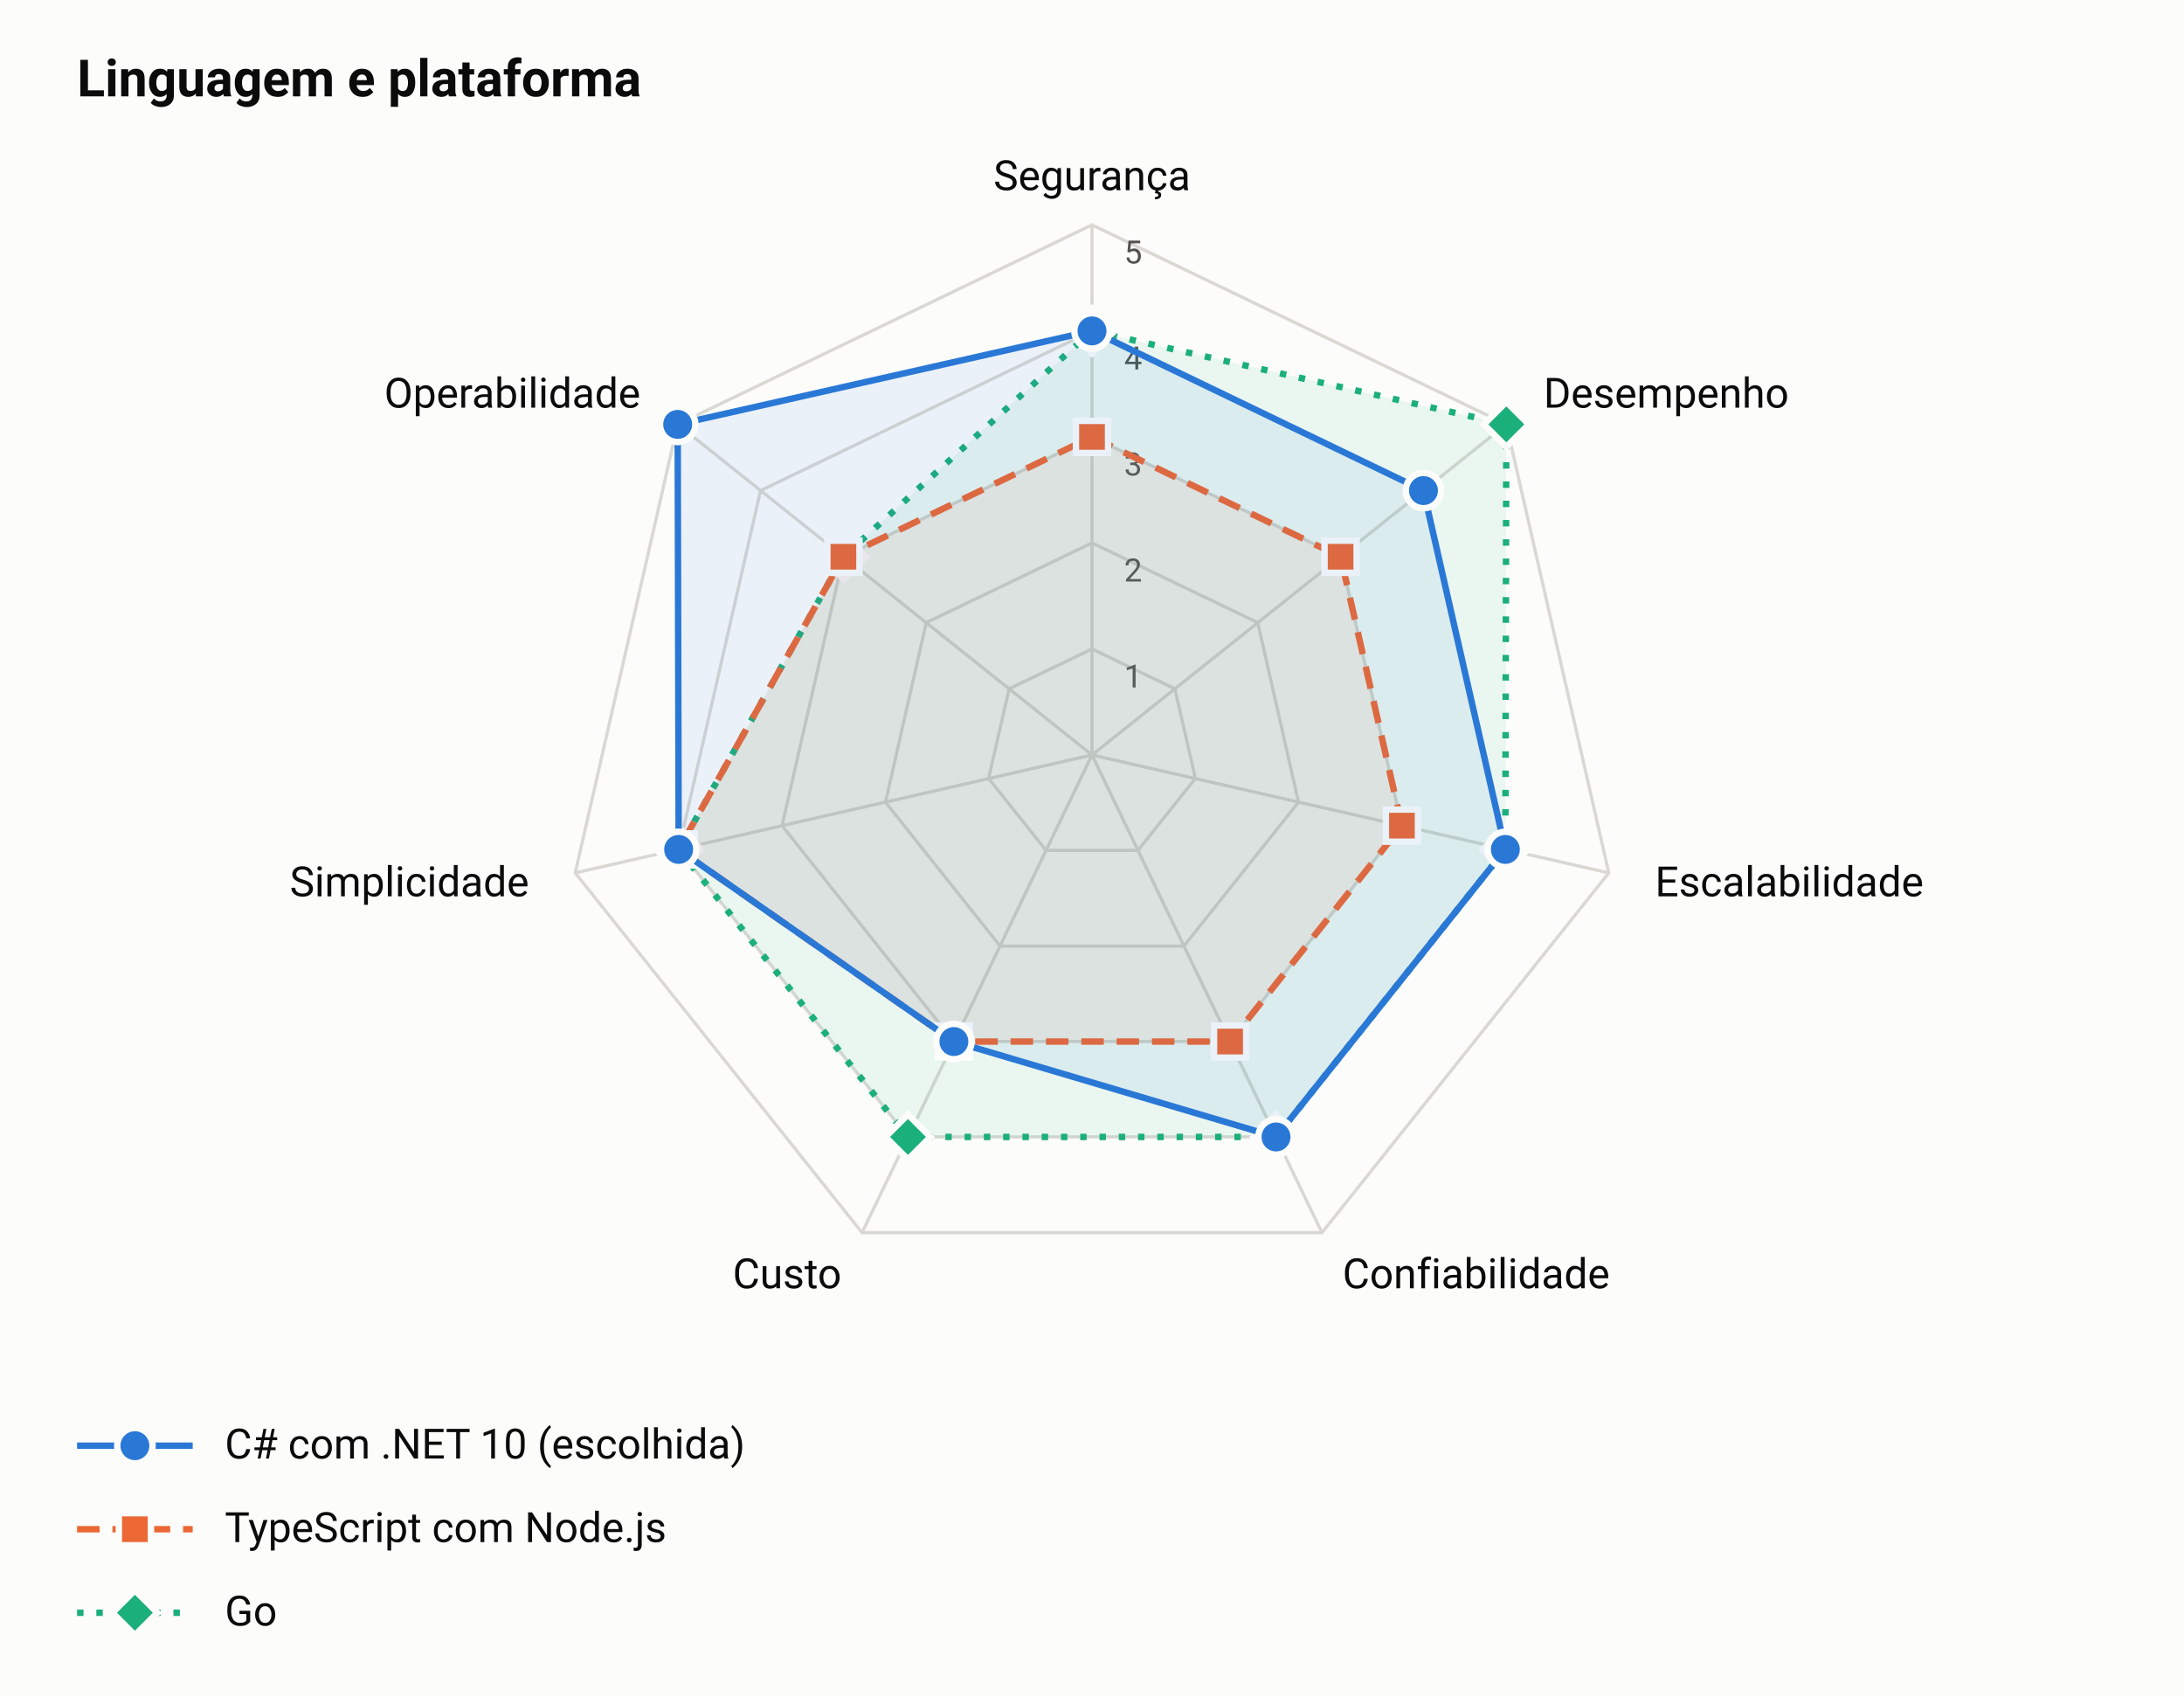
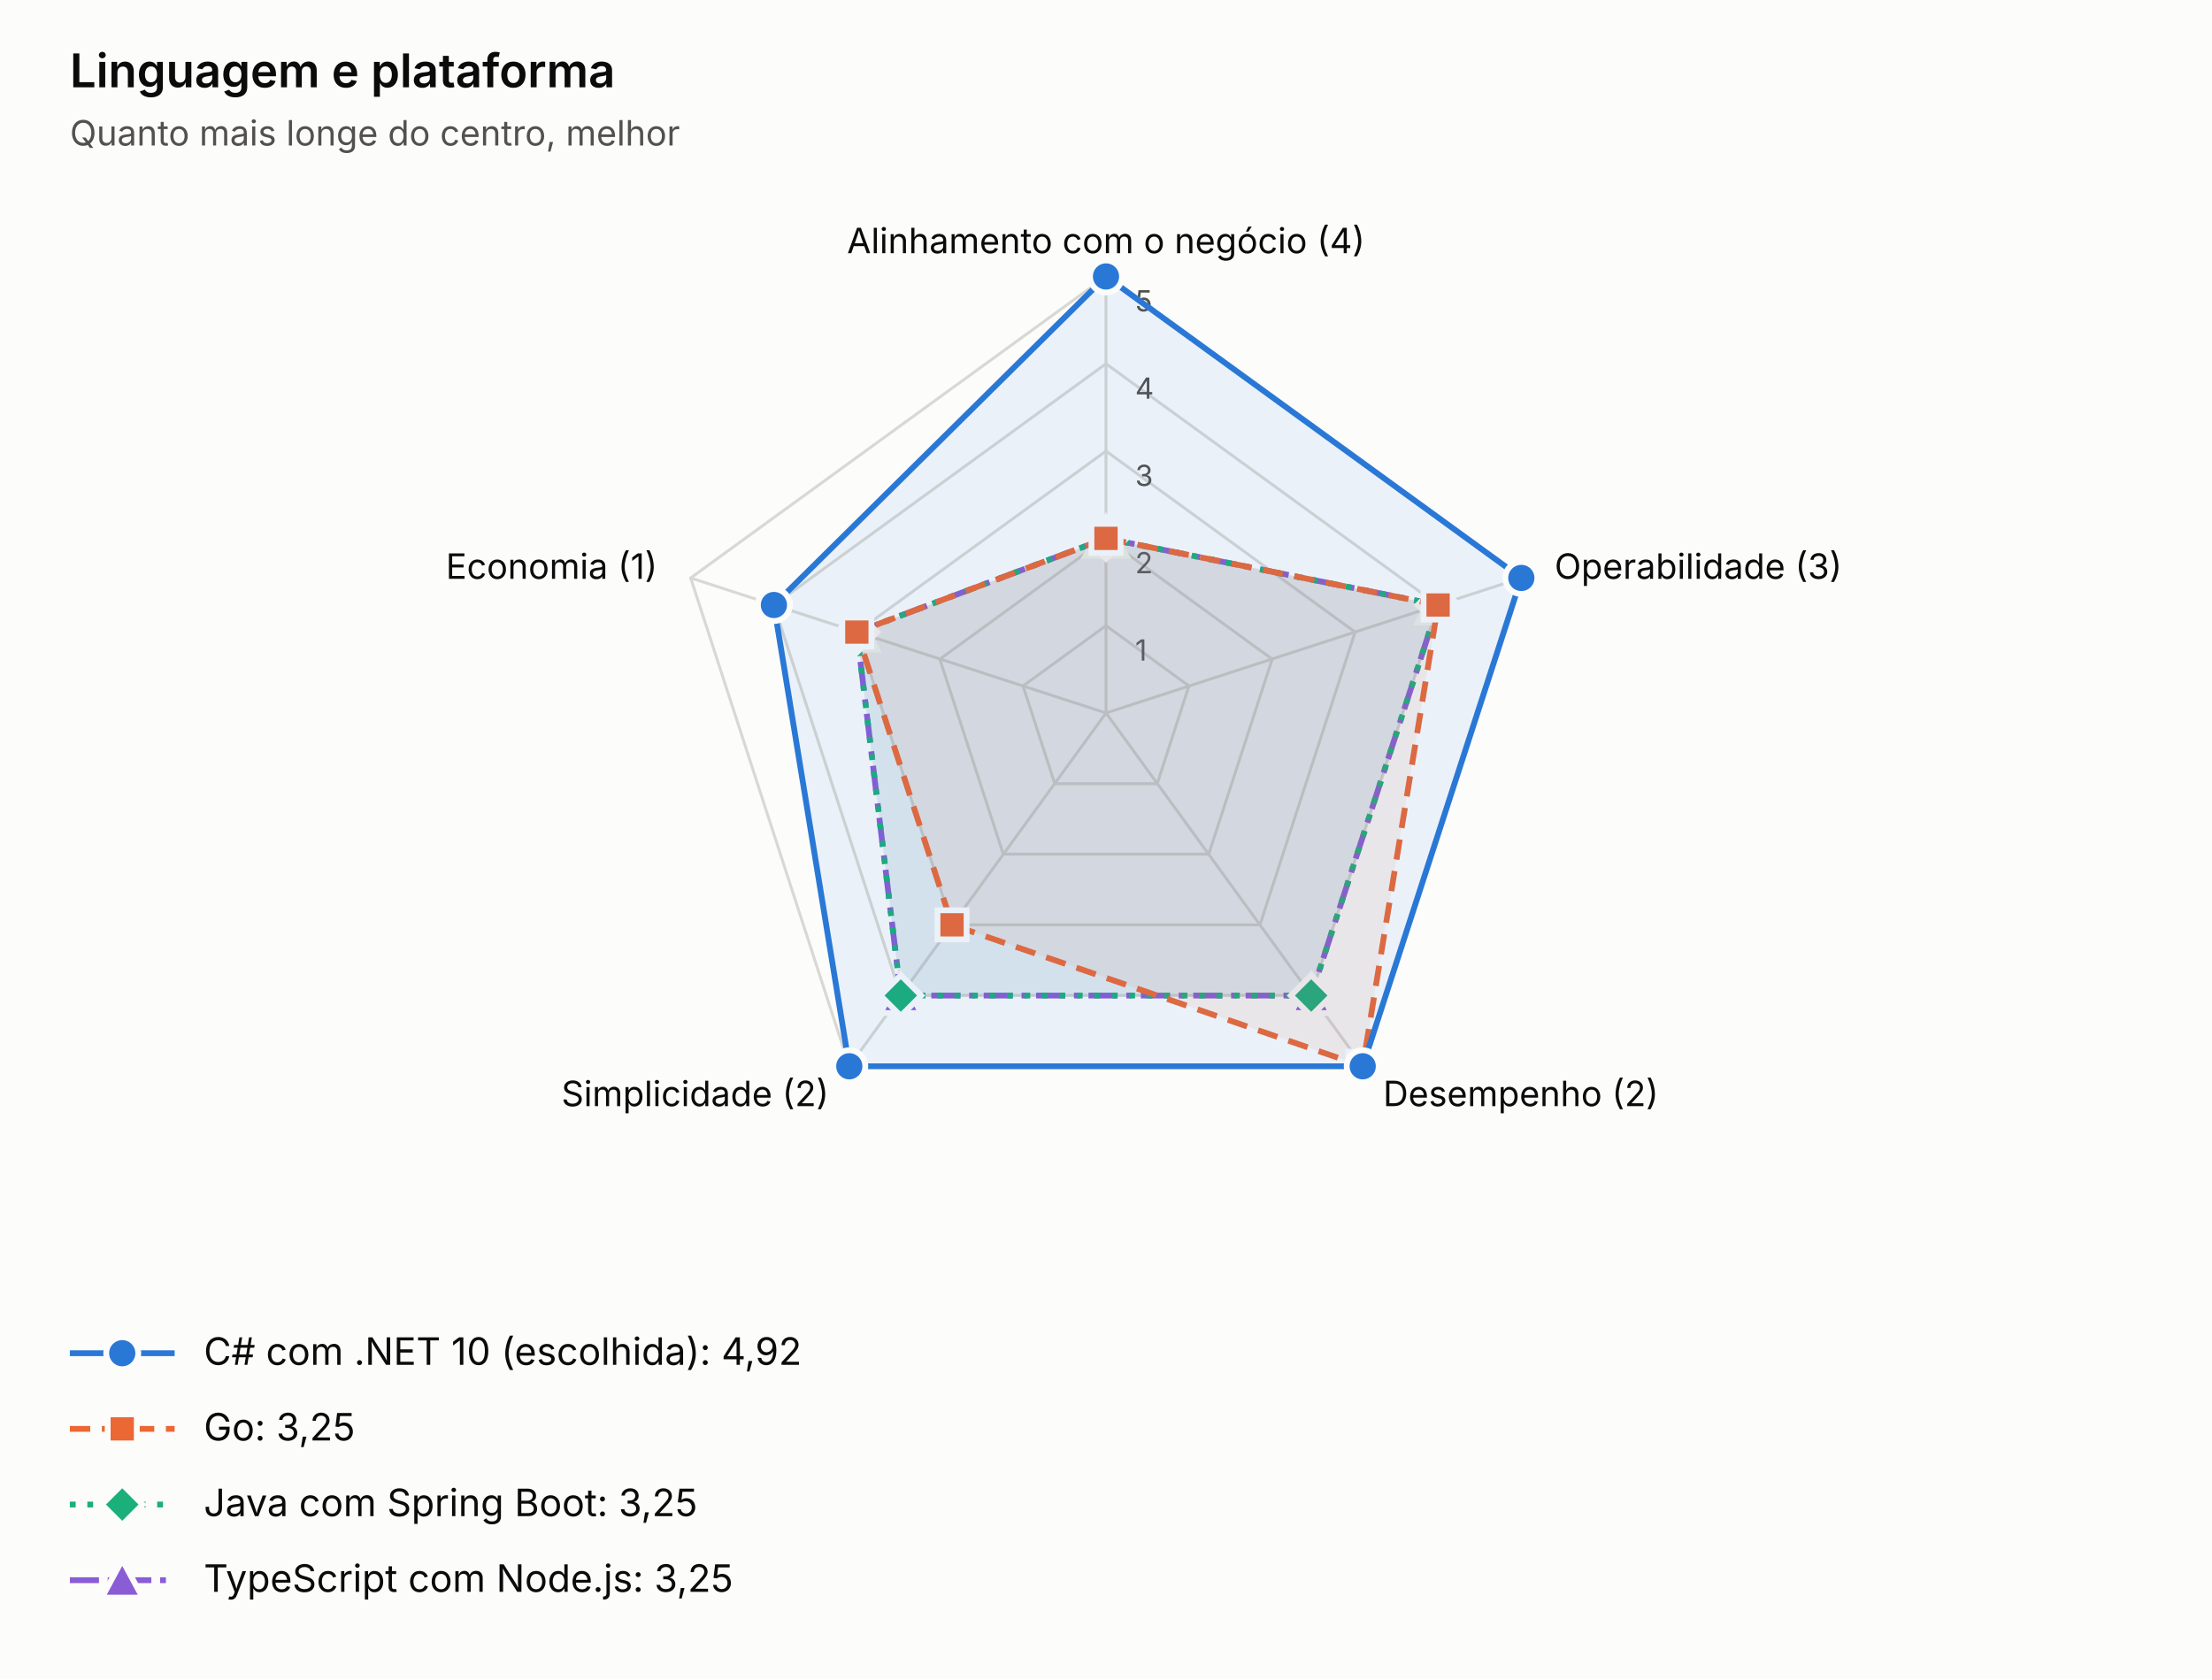
- <svg xmlns="http://www.w3.org/2000/svg" viewBox="0 0 680 528" role="img" aria-label="Linguagem e plataforma" font-family="-apple-system, 'Segoe UI', Roboto, Helvetica, Arial, sans-serif">
-   <rect width="680" height="528" fill="#fcfcfb" />
+ <svg xmlns="http://www.w3.org/2000/svg" viewBox="0 0 760 577" role="img" aria-label="Linguagem e plataforma" font-family="-apple-system, BlinkMacSystemFont, 'Segoe UI', sans-serif">
+   <rect width="760" height="577" fill="#fcfcfb" />
  <text x="24" y="30" font-size="16" font-weight="600" fill="#0b0b0b">Linguagem e plataforma</text>
-   <polygon points="340.0,202.0 365.8,214.4 372.2,242.3 354.3,264.7 325.7,264.7 307.8,242.3 314.2,214.4" fill="none" stroke="#d9d8d3" stroke-width="1" />
-   <text x="350.0" y="214.0" font-size="10" fill="#52514e">1</text>
-   <polygon points="340.0,169.0 391.6,193.8 404.3,249.7 368.6,294.5 311.4,294.5 275.7,249.7 288.4,193.8" fill="none" stroke="#d9d8d3" stroke-width="1" />
-   <text x="350.0" y="181.0" font-size="10" fill="#52514e">2</text>
-   <polygon points="340.0,136.0 417.4,173.3 436.5,257.0 383.0,324.2 297.0,324.2 243.5,257.0 262.6,173.3" fill="none" stroke="#d9d8d3" stroke-width="1" />
-   <text x="350.0" y="148.0" font-size="10" fill="#52514e">3</text>
-   <polygon points="340.0,103.0 443.2,152.7 468.7,264.4 397.3,353.9 282.7,353.9 211.3,264.4 236.8,152.7" fill="none" stroke="#d9d8d3" stroke-width="1" />
-   <text x="350.0" y="115.0" font-size="10" fill="#52514e">4</text>
-   <polygon points="340.0,70.0 469.0,132.1 500.9,271.7 411.6,383.7 268.4,383.7 179.1,271.7 211.0,132.1" fill="none" stroke="#d9d8d3" stroke-width="1" />
-   <text x="350.0" y="82.0" font-size="10" fill="#52514e">5</text>
-   <line x1="340" y1="235" x2="340.0" y2="70.0" stroke="#d9d8d3" stroke-width="1" />
-   <text x="340.0" y="59.2" text-anchor="middle" font-size="13" fill="#0b0b0b">Segurança</text>
-   <line x1="340" y1="235" x2="469.0" y2="132.1" stroke="#d9d8d3" stroke-width="1" />
-   <text x="480.6" y="126.9" text-anchor="start" font-size="13" fill="#0b0b0b">Desempenho</text>
-   <line x1="340" y1="235" x2="500.9" y2="271.7" stroke="#d9d8d3" stroke-width="1" />
-   <text x="515.3" y="279.0" text-anchor="start" font-size="13" fill="#0b0b0b">Escalabilidade</text>
-   <line x1="340" y1="235" x2="411.6" y2="383.7" stroke="#d9d8d3" stroke-width="1" />
-   <text x="418.0" y="401.0" text-anchor="start" font-size="13" fill="#0b0b0b">Confiabilidade</text>
-   <line x1="340" y1="235" x2="268.4" y2="383.7" stroke="#d9d8d3" stroke-width="1" />
-   <text x="262.0" y="401.0" text-anchor="end" font-size="13" fill="#0b0b0b">Custo</text>
-   <line x1="340" y1="235" x2="179.1" y2="271.7" stroke="#d9d8d3" stroke-width="1" />
-   <text x="164.7" y="279.0" text-anchor="end" font-size="13" fill="#0b0b0b">Simplicidade</text>
-   <line x1="340" y1="235" x2="211.0" y2="132.1" stroke="#d9d8d3" stroke-width="1" />
-   <text x="199.4" y="126.9" text-anchor="end" font-size="13" fill="#0b0b0b">Operabilidade</text>
-   <polygon points="340.0,103.0 469.0,132.1 468.7,264.4 397.3,353.9 282.7,353.9 211.3,264.4 262.6,173.3" fill="#1baf7a" fill-opacity="0.08" stroke="#1baf7a" stroke-width="2" stroke-linejoin="round" stroke-dasharray="2 4" />
-   <polygon points="340.0,96.0 347.0,103.0 340.0,110.0 333.0,103.0" fill="#1baf7a" stroke="#fcfcfb" stroke-width="2" />
-   <polygon points="469.0,125.1 476.0,132.1 469.0,139.1 462.0,132.1" fill="#1baf7a" stroke="#fcfcfb" stroke-width="2" />
-   <polygon points="468.7,257.4 475.7,264.4 468.7,271.4 461.7,264.4" fill="#1baf7a" stroke="#fcfcfb" stroke-width="2" />
-   <polygon points="397.3,346.9 404.3,353.9 397.3,360.9 390.3,353.9" fill="#1baf7a" stroke="#fcfcfb" stroke-width="2" />
-   <polygon points="282.7,346.9 289.7,353.9 282.7,360.9 275.7,353.9" fill="#1baf7a" stroke="#fcfcfb" stroke-width="2" />
-   <polygon points="211.3,257.4 218.3,264.4 211.3,271.4 204.3,264.4" fill="#1baf7a" stroke="#fcfcfb" stroke-width="2" />
-   <polygon points="262.6,166.3 269.6,173.3 262.6,180.3 255.6,173.3" fill="#1baf7a" stroke="#fcfcfb" stroke-width="2" />
-   <polygon points="340.0,136.0 417.4,173.3 436.5,257.0 383.0,324.2 297.0,324.2 211.3,264.4 262.6,173.3" fill="#eb6834" fill-opacity="0.08" stroke="#eb6834" stroke-width="2" stroke-linejoin="round" stroke-dasharray="7 4" />
-   <rect x="335.0" y="131.0" width="10" height="10" fill="#eb6834" stroke="#fcfcfb" stroke-width="2" />
-   <rect x="412.4" y="168.3" width="10" height="10" fill="#eb6834" stroke="#fcfcfb" stroke-width="2" />
-   <rect x="431.5" y="252.0" width="10" height="10" fill="#eb6834" stroke="#fcfcfb" stroke-width="2" />
-   <rect x="378.0" y="319.2" width="10" height="10" fill="#eb6834" stroke="#fcfcfb" stroke-width="2" />
-   <rect x="292.0" y="319.2" width="10" height="10" fill="#eb6834" stroke="#fcfcfb" stroke-width="2" />
-   <rect x="206.3" y="259.4" width="10" height="10" fill="#eb6834" stroke="#fcfcfb" stroke-width="2" />
-   <rect x="257.6" y="168.3" width="10" height="10" fill="#eb6834" stroke="#fcfcfb" stroke-width="2" />
-   <polygon points="340.0,103.0 443.2,152.7 468.7,264.4 397.3,353.9 297.0,324.2 211.3,264.4 211.0,132.1" fill="#2a78d6" fill-opacity="0.08" stroke="#2a78d6" stroke-width="2" stroke-linejoin="round" />
-   <circle cx="340.0" cy="103.0" r="5.5" fill="#2a78d6" stroke="#fcfcfb" stroke-width="2" />
-   <circle cx="443.2" cy="152.7" r="5.5" fill="#2a78d6" stroke="#fcfcfb" stroke-width="2" />
-   <circle cx="468.7" cy="264.4" r="5.5" fill="#2a78d6" stroke="#fcfcfb" stroke-width="2" />
-   <circle cx="397.3" cy="353.9" r="5.5" fill="#2a78d6" stroke="#fcfcfb" stroke-width="2" />
-   <circle cx="297.0" cy="324.2" r="5.5" fill="#2a78d6" stroke="#fcfcfb" stroke-width="2" />
-   <circle cx="211.3" cy="264.4" r="5.5" fill="#2a78d6" stroke="#fcfcfb" stroke-width="2" />
-   <circle cx="211.0" cy="132.1" r="5.5" fill="#2a78d6" stroke="#fcfcfb" stroke-width="2" />
-   <line x1="24" y1="450" x2="60" y2="450" stroke="#2a78d6" stroke-width="2" />
-   <circle cx="42.0" cy="450.0" r="5.5" fill="#2a78d6" stroke="#fcfcfb" stroke-width="2" />
-   <text x="70" y="454" font-size="13" fill="#0b0b0b">C# com .NET 10 (escolhida)</text>
-   <line x1="24" y1="476" x2="60" y2="476" stroke="#eb6834" stroke-width="2" stroke-dasharray="7 4" />
-   <rect x="37.0" y="471.0" width="10" height="10" fill="#eb6834" stroke="#fcfcfb" stroke-width="2" />
-   <text x="70" y="480" font-size="13" fill="#0b0b0b">TypeScript com Node.js</text>
-   <line x1="24" y1="502" x2="60" y2="502" stroke="#1baf7a" stroke-width="2" stroke-dasharray="2 4" />
-   <polygon points="42.0,495.0 49.0,502.0 42.0,509.0 35.0,502.0" fill="#1baf7a" stroke="#fcfcfb" stroke-width="2" />
-   <text x="70" y="506" font-size="13" fill="#0b0b0b">Go</text>
+   <text x="24" y="50" font-size="12" fill="#52514e">Quanto mais longe do centro, melhor</text>
+   <polygon points="380.0,215.0 408.5,235.7 397.6,269.3 362.4,269.3 351.5,235.7" fill="none" stroke="#d9d8d3" stroke-width="1" />
+   <text x="390.0" y="227.0" font-size="10" fill="#52514e">1</text>
+   <polygon points="380.0,185.0 437.1,226.5 415.3,293.5 344.7,293.5 322.9,226.5" fill="none" stroke="#d9d8d3" stroke-width="1" />
+   <text x="390.0" y="197.0" font-size="10" fill="#52514e">2</text>
+   <polygon points="380.0,155.0 465.6,217.2 432.9,317.8 327.1,317.8 294.4,217.2" fill="none" stroke="#d9d8d3" stroke-width="1" />
+   <text x="390.0" y="167.0" font-size="10" fill="#52514e">3</text>
+   <polygon points="380.0,125.0 494.1,207.9 450.5,342.1 309.5,342.1 265.9,207.9" fill="none" stroke="#d9d8d3" stroke-width="1" />
+   <text x="390.0" y="137.0" font-size="10" fill="#52514e">4</text>
+   <polygon points="380.0,95.0 522.7,198.6 468.2,366.4 291.8,366.4 237.3,198.6" fill="none" stroke="#d9d8d3" stroke-width="1" />
+   <text x="390.0" y="107.0" font-size="10" fill="#52514e">5</text>
+   <line x1="380" y1="245" x2="380.0" y2="95.0" stroke="#d9d8d3" stroke-width="1" />
+   <text x="380.0" y="87.0" text-anchor="middle" font-size="12" fill="#0b0b0b">Alinhamento com o negócio (4)</text>
+   <line x1="380" y1="245" x2="522.7" y2="198.6" stroke="#d9d8d3" stroke-width="1" />
+   <text x="534.1" y="198.9" text-anchor="start" font-size="12" fill="#0b0b0b">Operabilidade (3)</text>
+   <line x1="380" y1="245" x2="468.2" y2="366.4" stroke="#d9d8d3" stroke-width="1" />
+   <text x="475.2" y="380.1" text-anchor="start" font-size="12" fill="#0b0b0b">Desempenho (2)</text>
+   <line x1="380" y1="245" x2="291.8" y2="366.4" stroke="#d9d8d3" stroke-width="1" />
+   <text x="284.8" y="380.1" text-anchor="end" font-size="12" fill="#0b0b0b">Simplicidade (2)</text>
+   <line x1="380" y1="245" x2="237.3" y2="198.6" stroke="#d9d8d3" stroke-width="1" />
+   <text x="225.9" y="198.9" text-anchor="end" font-size="12" fill="#0b0b0b">Economia (1)</text>
+   <polygon points="380.0,185.0 494.1,207.9 450.5,342.1 309.5,342.1 294.4,217.2" fill="#8a5cd6" fill-opacity="0.08" stroke="#8a5cd6" stroke-width="2" stroke-linejoin="round" stroke-dasharray="10 3 2 3" />
+   <polygon points="380.0,178.0 387.0,191.0 373.0,191.0" fill="#8a5cd6" stroke="#fcfcfb" stroke-width="2" />
+   <polygon points="494.1,200.9 501.1,213.9 487.1,213.9" fill="#8a5cd6" stroke="#fcfcfb" stroke-width="2" />
+   <polygon points="450.5,335.1 457.5,348.1 443.5,348.1" fill="#8a5cd6" stroke="#fcfcfb" stroke-width="2" />
+   <polygon points="309.5,335.1 316.5,348.1 302.5,348.1" fill="#8a5cd6" stroke="#fcfcfb" stroke-width="2" />
+   <polygon points="294.4,210.2 301.4,223.2 287.4,223.2" fill="#8a5cd6" stroke="#fcfcfb" stroke-width="2" />
+   <polygon points="380.0,185.0 494.1,207.9 450.5,342.1 309.5,342.1 294.4,217.2" fill="#1baf7a" fill-opacity="0.08" stroke="#1baf7a" stroke-width="2" stroke-linejoin="round" stroke-dasharray="2 4" />
+   <polygon points="380.0,178.0 387.0,185.0 380.0,192.0 373.0,185.0" fill="#1baf7a" stroke="#fcfcfb" stroke-width="2" />
+   <polygon points="494.1,200.9 501.1,207.9 494.1,214.9 487.1,207.9" fill="#1baf7a" stroke="#fcfcfb" stroke-width="2" />
+   <polygon points="450.5,335.1 457.5,342.1 450.5,349.1 443.5,342.1" fill="#1baf7a" stroke="#fcfcfb" stroke-width="2" />
+   <polygon points="309.5,335.1 316.5,342.1 309.5,349.1 302.5,342.1" fill="#1baf7a" stroke="#fcfcfb" stroke-width="2" />
+   <polygon points="294.4,210.2 301.4,217.2 294.4,224.2 287.4,217.2" fill="#1baf7a" stroke="#fcfcfb" stroke-width="2" />
+   <polygon points="380.0,185.0 494.1,207.9 468.2,366.4 327.1,317.8 294.4,217.2" fill="#eb6834" fill-opacity="0.08" stroke="#eb6834" stroke-width="2" stroke-linejoin="round" stroke-dasharray="7 4" />
+   <rect x="375.0" y="180.0" width="10" height="10" fill="#eb6834" stroke="#fcfcfb" stroke-width="2" />
+   <rect x="489.1" y="202.9" width="10" height="10" fill="#eb6834" stroke="#fcfcfb" stroke-width="2" />
+   <rect x="463.2" y="361.4" width="10" height="10" fill="#eb6834" stroke="#fcfcfb" stroke-width="2" />
+   <rect x="322.1" y="312.8" width="10" height="10" fill="#eb6834" stroke="#fcfcfb" stroke-width="2" />
+   <rect x="289.4" y="212.2" width="10" height="10" fill="#eb6834" stroke="#fcfcfb" stroke-width="2" />
+   <polygon points="380.0,95.0 522.7,198.6 468.2,366.4 291.8,366.4 265.9,207.9" fill="#2a78d6" fill-opacity="0.08" stroke="#2a78d6" stroke-width="2" stroke-linejoin="round" />
+   <circle cx="380.0" cy="95.0" r="5.5" fill="#2a78d6" stroke="#fcfcfb" stroke-width="2" />
+   <circle cx="522.7" cy="198.6" r="5.5" fill="#2a78d6" stroke="#fcfcfb" stroke-width="2" />
+   <circle cx="468.2" cy="366.4" r="5.5" fill="#2a78d6" stroke="#fcfcfb" stroke-width="2" />
+   <circle cx="291.8" cy="366.4" r="5.5" fill="#2a78d6" stroke="#fcfcfb" stroke-width="2" />
+   <circle cx="265.9" cy="207.9" r="5.5" fill="#2a78d6" stroke="#fcfcfb" stroke-width="2" />
+   <line x1="24" y1="465" x2="60" y2="465" stroke="#2a78d6" stroke-width="2" />
+   <circle cx="42.0" cy="465.0" r="5.5" fill="#2a78d6" stroke="#fcfcfb" stroke-width="2" />
+   <text x="70" y="469" font-size="13" fill="#0b0b0b">C# com .NET 10 (escolhida): 4,92</text>
+   <line x1="24" y1="491" x2="60" y2="491" stroke="#eb6834" stroke-width="2" stroke-dasharray="7 4" />
+   <rect x="37.0" y="486.0" width="10" height="10" fill="#eb6834" stroke="#fcfcfb" stroke-width="2" />
+   <text x="70" y="495" font-size="13" fill="#0b0b0b">Go: 3,25</text>
+   <line x1="24" y1="517" x2="60" y2="517" stroke="#1baf7a" stroke-width="2" stroke-dasharray="2 4" />
+   <polygon points="42.0,510.0 49.0,517.0 42.0,524.0 35.0,517.0" fill="#1baf7a" stroke="#fcfcfb" stroke-width="2" />
+   <text x="70" y="521" font-size="13" fill="#0b0b0b">Java com Spring Boot: 3,25</text>
+   <line x1="24" y1="543" x2="60" y2="543" stroke="#8a5cd6" stroke-width="2" stroke-dasharray="10 3 2 3" />
+   <polygon points="42.0,536.0 49.0,549.0 35.0,549.0" fill="#8a5cd6" stroke="#fcfcfb" stroke-width="2" />
+   <text x="70" y="547" font-size="13" fill="#0b0b0b">TypeScript com Node.js: 3,25</text>
</svg>
